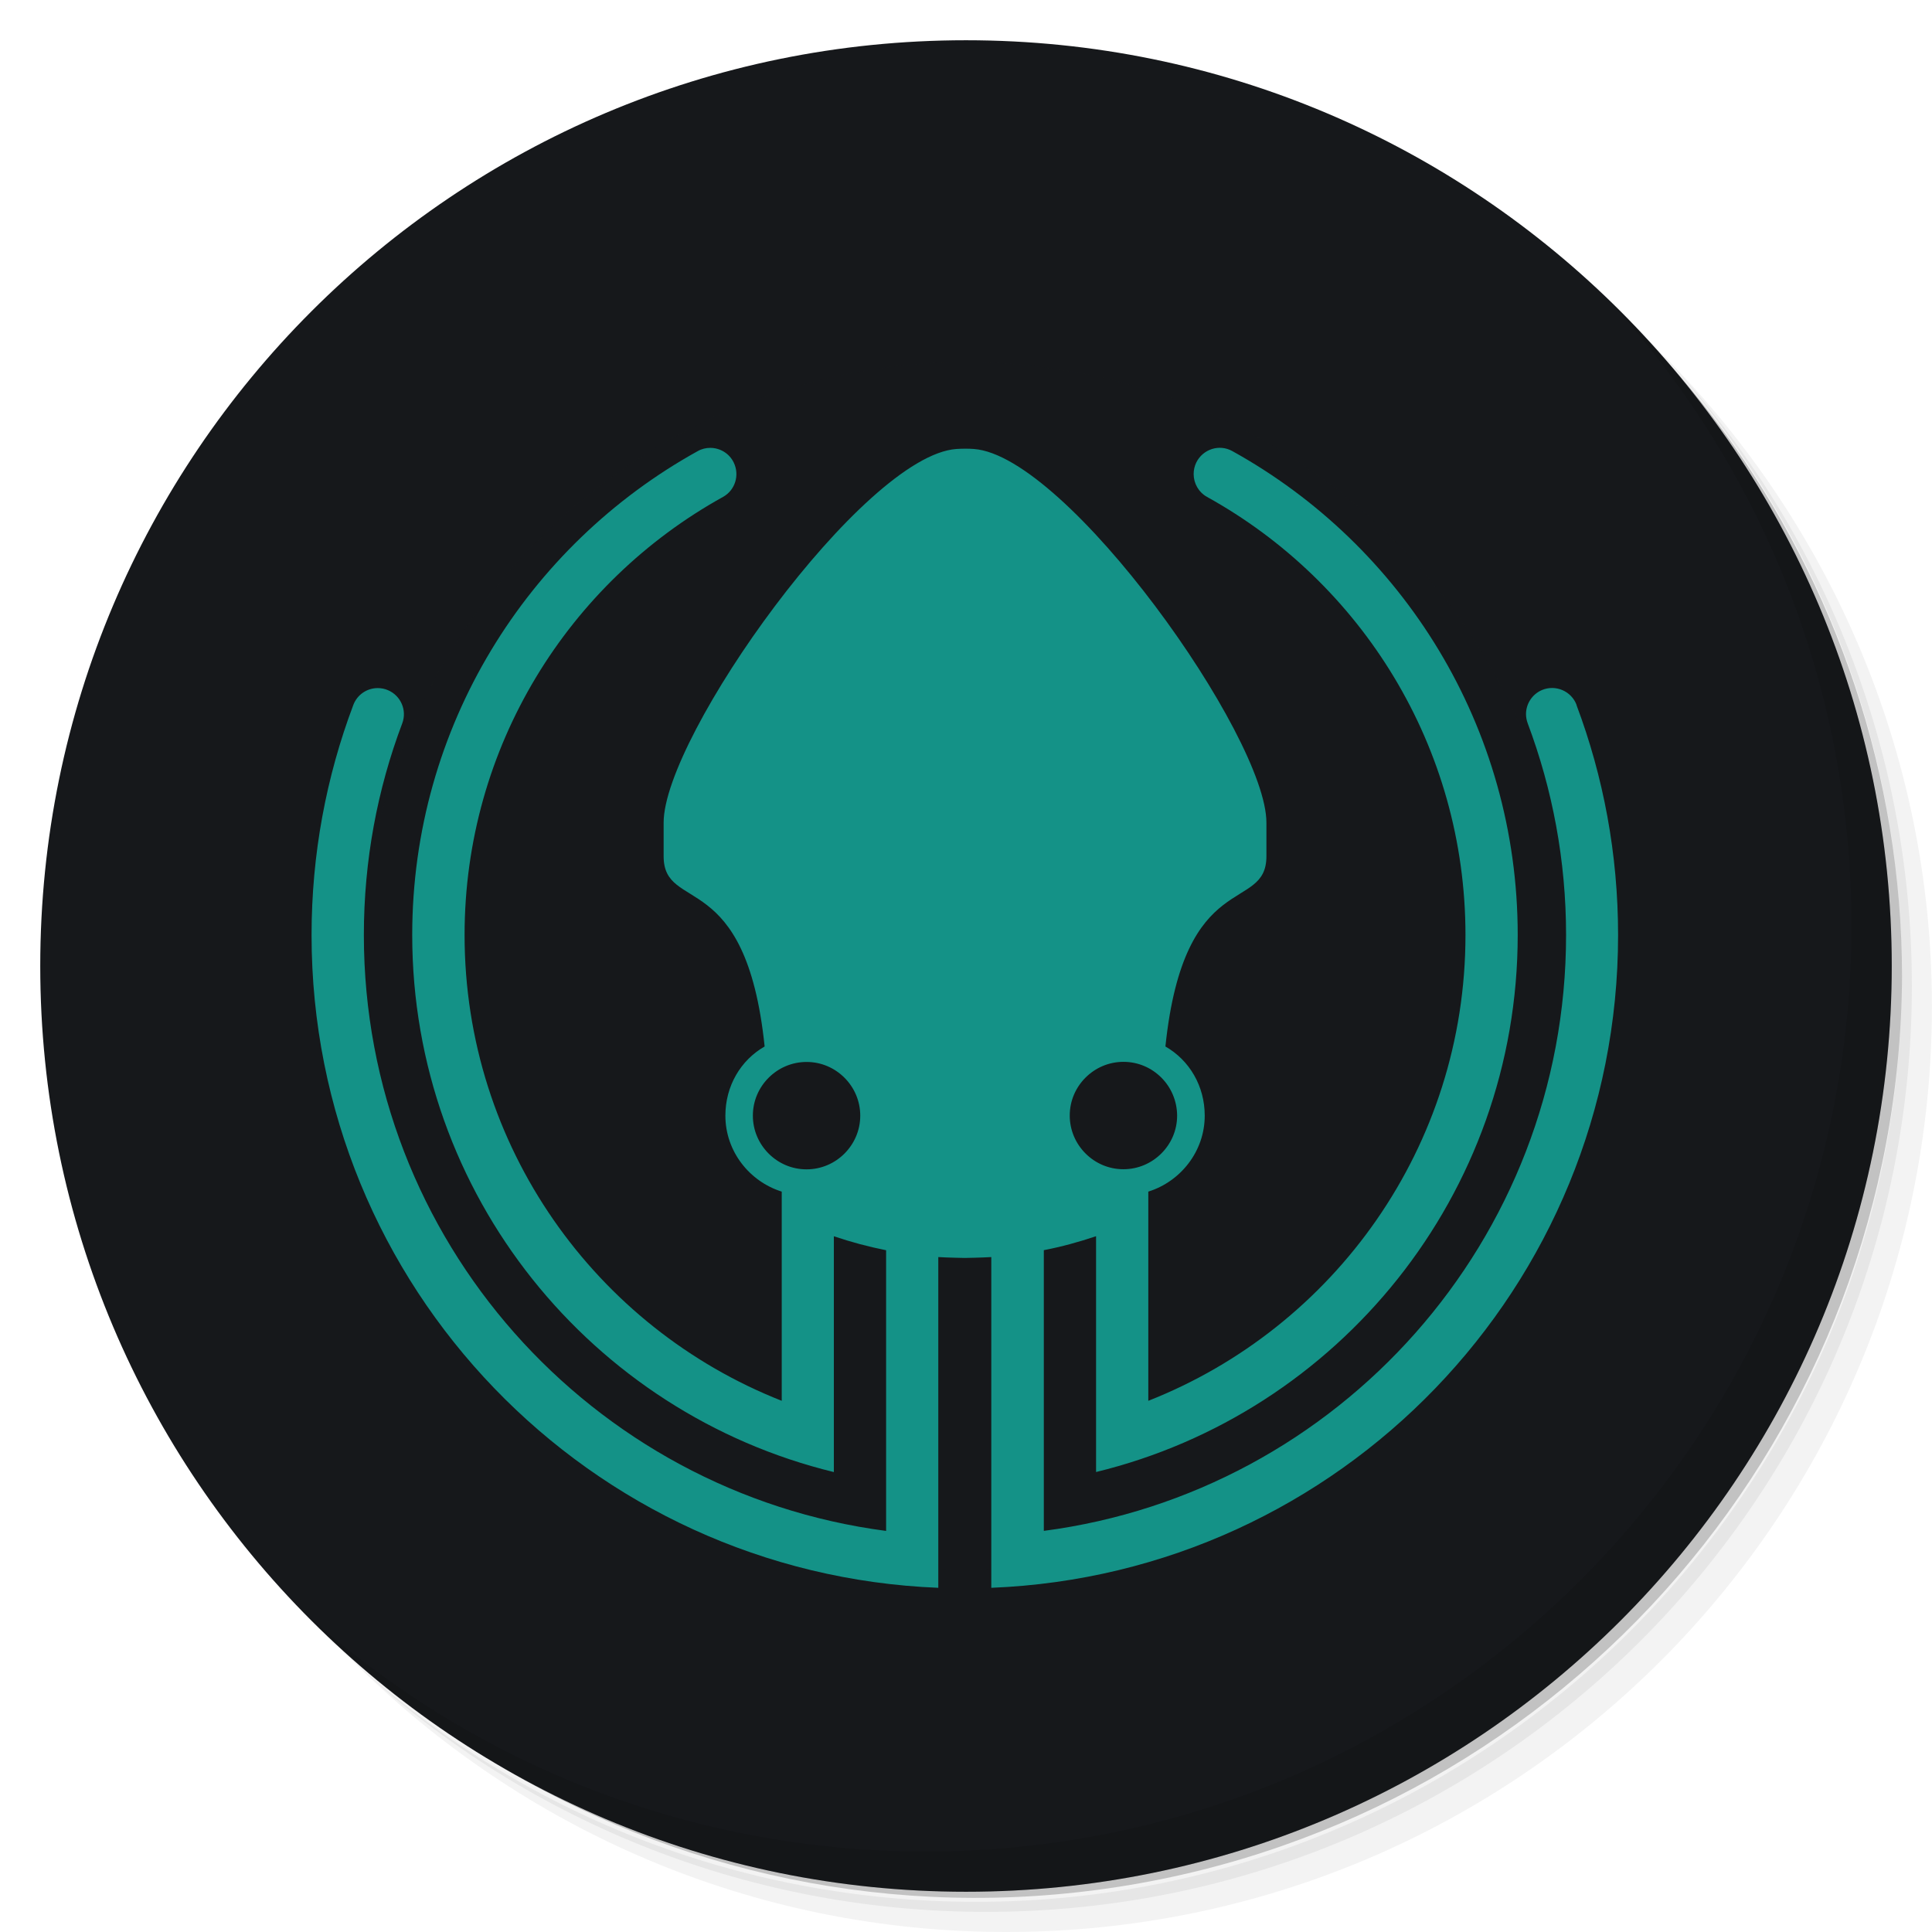
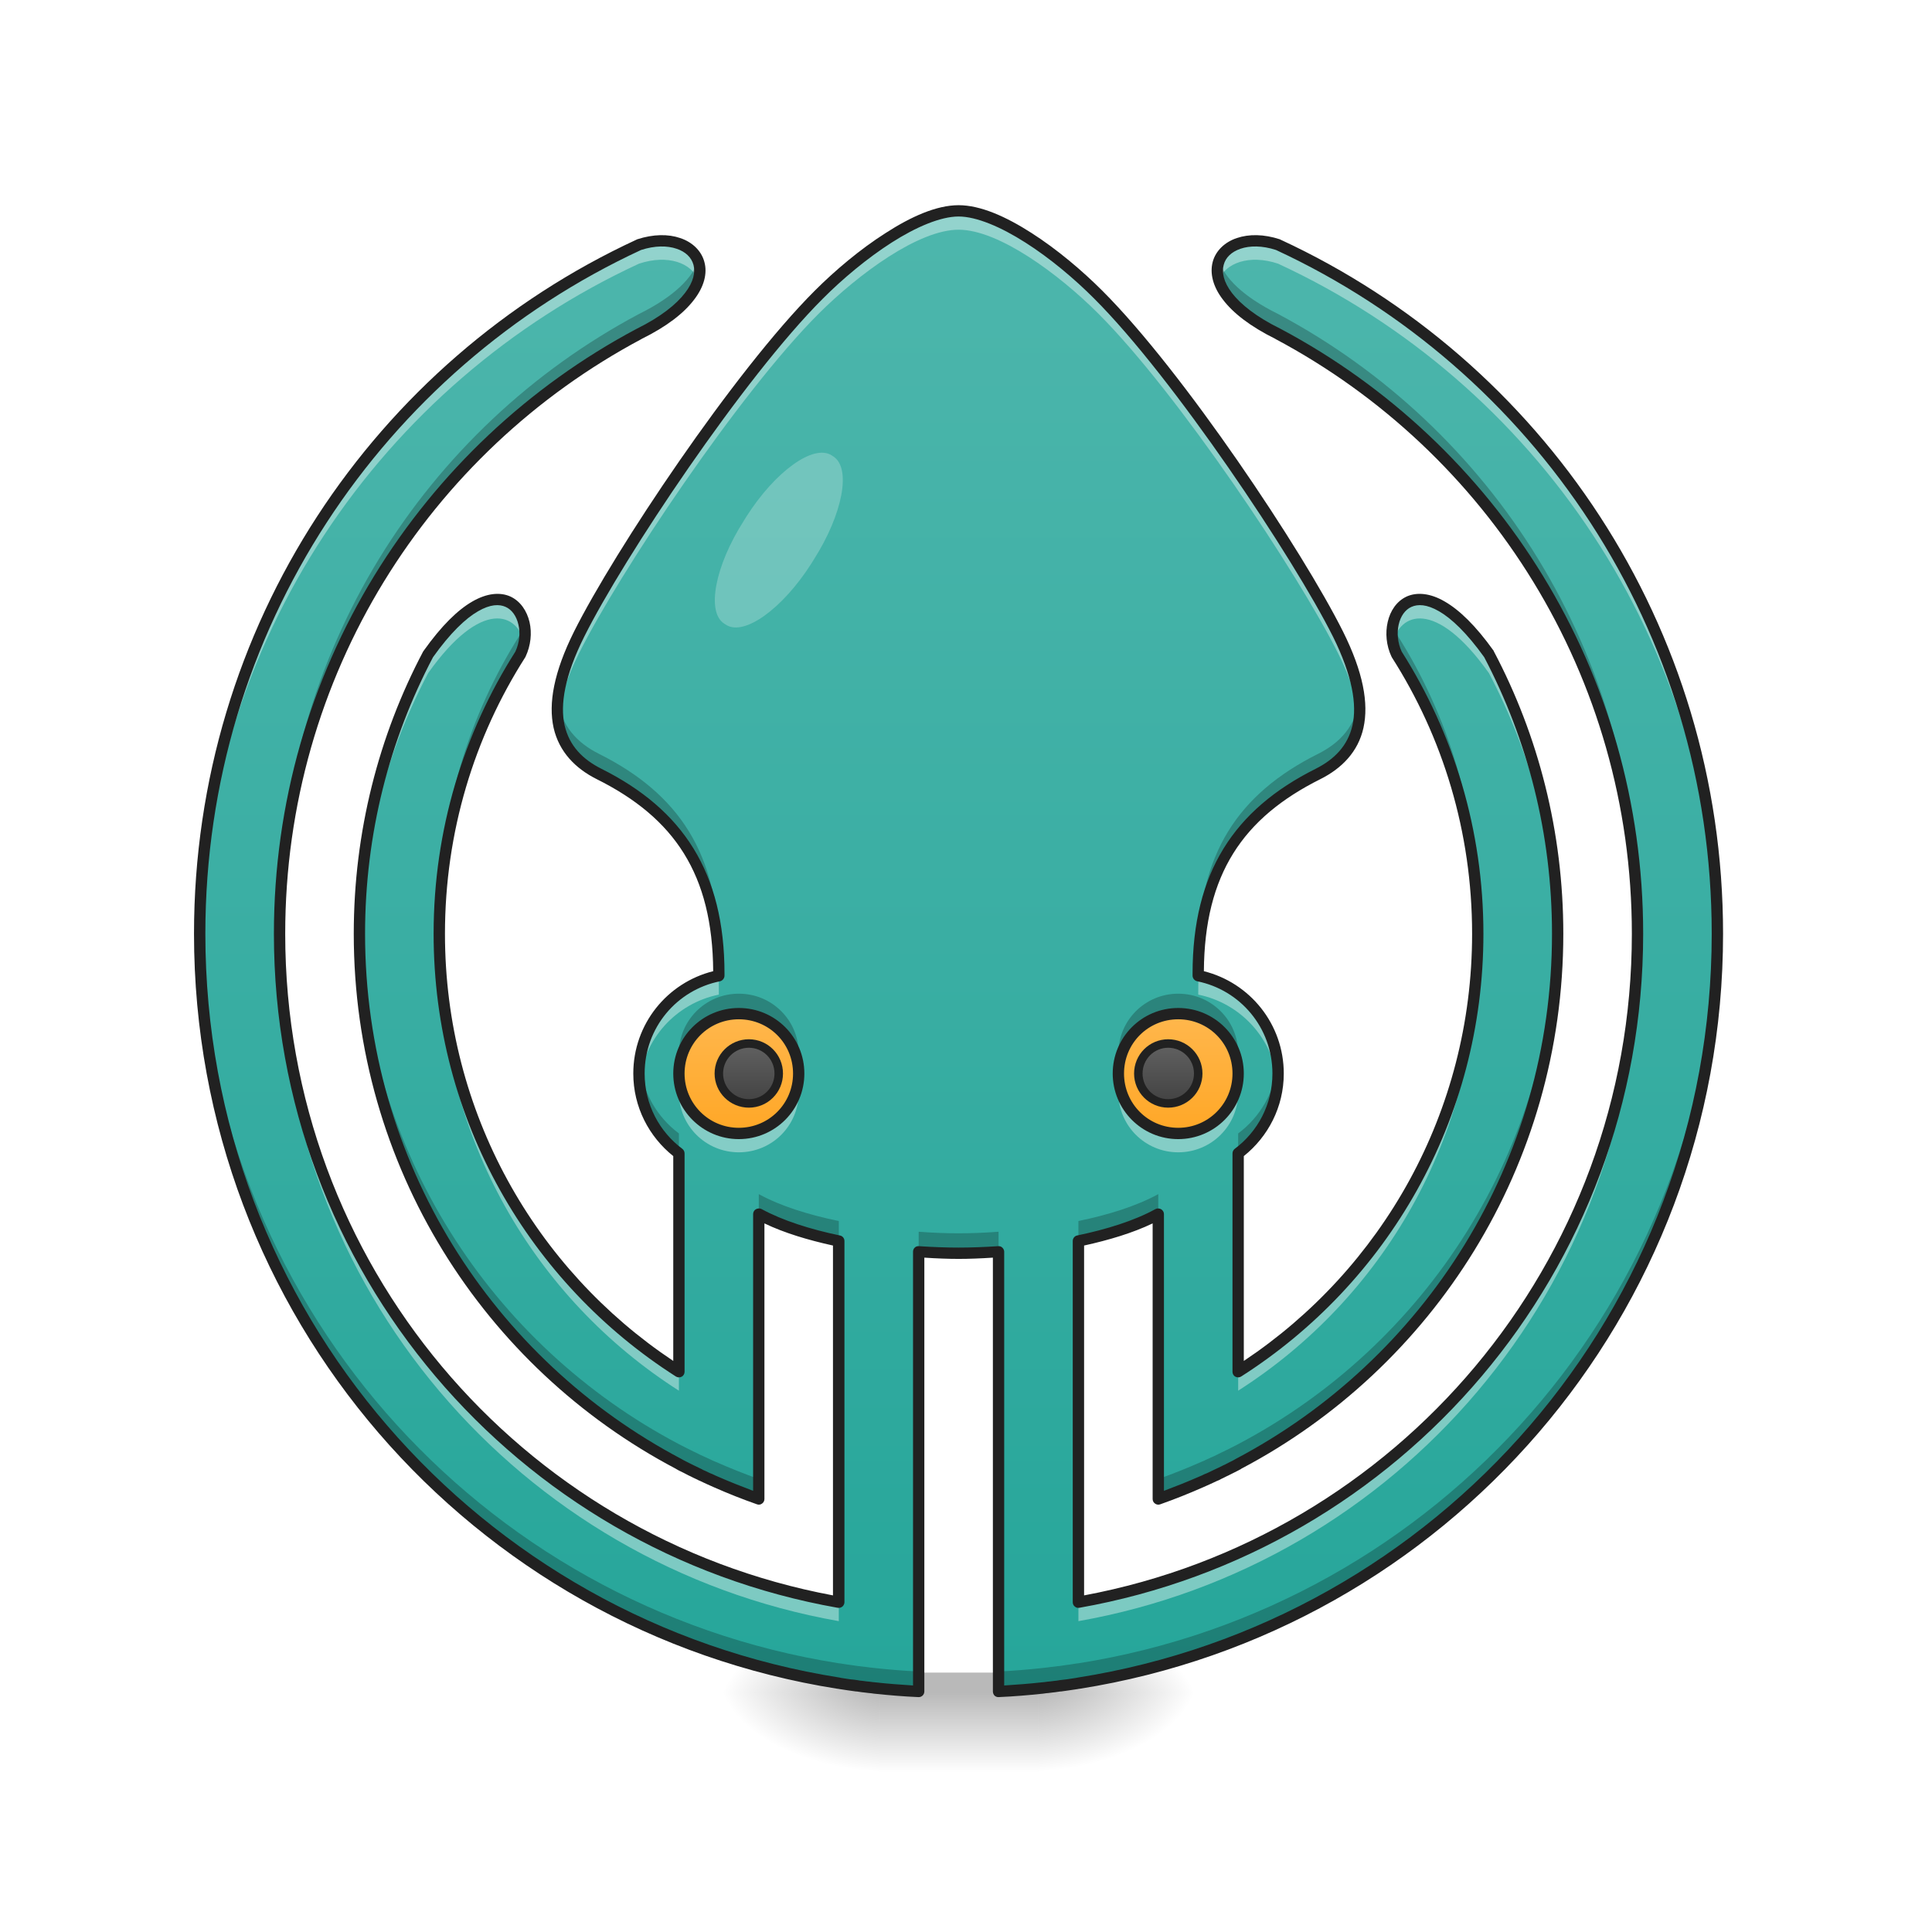
- <svg xmlns="http://www.w3.org/2000/svg" viewBox="0 0 48 48" id="svg2" version="1.1">
-   <defs id="defs4">
-     <linearGradient id="linearGradient3764" x1="1" x2="47" gradientUnits="userSpaceOnUse" gradientTransform="matrix(0,-1,1,0,-1.5e-6,48)">
-       <stop style="stop-color:#344e8e;stop-opacity:1" id="stop7" />
-       <stop offset="1" style="stop-color:#3a569c;stop-opacity:1" id="stop9" />
+ <svg xmlns="http://www.w3.org/2000/svg" width="48pt" height="48pt" viewBox="0 0 48 48" version="1.1">
+   <defs>
+     <radialGradient id="radial0" gradientUnits="userSpaceOnUse" cx="450.909" cy="189.579" fx="450.909" fy="189.579" r="21.167" gradientTransform="matrix(0.000000261256,-0.117199,-0.210958,-0.000000152308,65.2963,95.39299)">
+       <stop offset="0" style="stop-color:rgb(0%,0%,0%);stop-opacity:0.314;" />
+       <stop offset="0.222" style="stop-color:rgb(0%,0%,0%);stop-opacity:0.275;" />
+       <stop offset="1" style="stop-color:rgb(0%,0%,0%);stop-opacity:0;" />
+     </radialGradient>
+     <radialGradient id="radial1" gradientUnits="userSpaceOnUse" cx="450.909" cy="189.579" fx="450.909" fy="189.579" r="21.167" gradientTransform="matrix(-0.000000261256,0.117199,0.210958,0.000000152308,-17.66675,-11.29122)">
+       <stop offset="0" style="stop-color:rgb(0%,0%,0%);stop-opacity:0.314;" />
+       <stop offset="0.222" style="stop-color:rgb(0%,0%,0%);stop-opacity:0.275;" />
+       <stop offset="1" style="stop-color:rgb(0%,0%,0%);stop-opacity:0;" />
+     </radialGradient>
+     <radialGradient id="radial2" gradientUnits="userSpaceOnUse" cx="450.909" cy="189.579" fx="450.909" fy="189.579" r="21.167" gradientTransform="matrix(-0.000000261256,-0.117199,0.210958,-0.000000152308,-17.66675,95.39299)">
+       <stop offset="0" style="stop-color:rgb(0%,0%,0%);stop-opacity:0.314;" />
+       <stop offset="0.222" style="stop-color:rgb(0%,0%,0%);stop-opacity:0.275;" />
+       <stop offset="1" style="stop-color:rgb(0%,0%,0%);stop-opacity:0;" />
+     </radialGradient>
+     <radialGradient id="radial3" gradientUnits="userSpaceOnUse" cx="450.909" cy="189.579" fx="450.909" fy="189.579" r="21.167" gradientTransform="matrix(0.000000261256,0.117199,-0.210958,0.000000152308,65.2963,-11.29122)">
+       <stop offset="0" style="stop-color:rgb(0%,0%,0%);stop-opacity:0.314;" />
+       <stop offset="0.222" style="stop-color:rgb(0%,0%,0%);stop-opacity:0.275;" />
+       <stop offset="1" style="stop-color:rgb(0%,0%,0%);stop-opacity:0;" />
+     </radialGradient>
+     <linearGradient id="linear0" gradientUnits="userSpaceOnUse" x1="255.323" y1="233.5" x2="255.323" y2="254.667" gradientTransform="matrix(0.0200401,0,0,0.093759,18.69808,20.15817)">
+       <stop offset="0" style="stop-color:rgb(0%,0%,0%);stop-opacity:0.275;" />
+       <stop offset="1" style="stop-color:rgb(0%,0%,0%);stop-opacity:0;" />
    </linearGradient>
-     <clipPath id="clipPath-642319694">
-       <g transform="translate(0,-1004.362)" id="g12">
-         <path d="m -24 13 c 0 1.105 -0.672 2 -1.5 2 -0.828 0 -1.5 -0.895 -1.5 -2 0 -1.105 0.672 -2 1.5 -2 0.828 0 1.5 0.895 1.5 2 z" transform="matrix(15.33333,0,0,11.5,415,878.8622)" style="fill:#1890d0" id="path14" />
-       </g>
-     </clipPath>
-     <clipPath id="clipPath-656603142">
-       <g transform="translate(0,-1004.362)" id="g17">
-         <path d="m -24 13 c 0 1.105 -0.672 2 -1.5 2 -0.828 0 -1.5 -0.895 -1.5 -2 0 -1.105 0.672 -2 1.5 -2 0.828 0 1.5 0.895 1.5 2 z" transform="matrix(15.33333,0,0,11.5,415,878.8622)" style="fill:#1890d0" id="path19" />
-       </g>
-     </clipPath>
+     <linearGradient id="linear1" gradientUnits="userSpaceOnUse" x1="195.792" y1="53.583" x2="195.792" y2="85.333" gradientTransform="matrix(0.093759,0,0,0.093759,10.9151,20.15817)">
+       <stop offset="0" style="stop-color:rgb(100%,71.765%,30.196%);stop-opacity:1;" />
+       <stop offset="1" style="stop-color:rgb(100%,65.49%,14.902%);stop-opacity:1;" />
+     </linearGradient>
+     <linearGradient id="linear2" gradientUnits="userSpaceOnUse" x1="195.792" y1="53.583" x2="195.792" y2="85.333" gradientTransform="matrix(0.093759,0,0,0.093759,10.9151,20.15817)">
+       <stop offset="0" style="stop-color:rgb(100%,71.765%,30.196%);stop-opacity:1;" />
+       <stop offset="1" style="stop-color:rgb(100%,65.49%,14.902%);stop-opacity:1;" />
+     </linearGradient>
+     <linearGradient id="linear3" gradientUnits="userSpaceOnUse" x1="960" y1="1695.118" x2="960" y2="215.118" gradientTransform="matrix(0.0248071,0,0,0.0248071,0,0)">
+       <stop offset="0" style="stop-color:rgb(14.902%,65.098%,60.392%);stop-opacity:1;" />
+       <stop offset="1" style="stop-color:rgb(30.196%,71.373%,67.451%);stop-opacity:1;" />
+     </linearGradient>
+     <linearGradient id="linear4" gradientUnits="userSpaceOnUse" x1="195.792" y1="53.583" x2="195.792" y2="85.333" gradientTransform="matrix(0.093759,0,0,0.093759,-0.00000253259,20.15817)">
+       <stop offset="0" style="stop-color:rgb(100%,71.765%,30.196%);stop-opacity:1;" />
+       <stop offset="1" style="stop-color:rgb(100%,65.49%,14.902%);stop-opacity:1;" />
+     </linearGradient>
+     <linearGradient id="linear5" gradientUnits="userSpaceOnUse" x1="195.792" y1="53.583" x2="195.792" y2="85.333" gradientTransform="matrix(0.499998,0,0,0.499998,211.667,34.72926)">
+       <stop offset="0" style="stop-color:rgb(38.039%,38.039%,38.039%);stop-opacity:1;" />
+       <stop offset="1" style="stop-color:rgb(25.882%,25.882%,25.882%);stop-opacity:1;" />
+     </linearGradient>
+     <linearGradient id="linear6" gradientUnits="userSpaceOnUse" x1="195.792" y1="53.583" x2="195.792" y2="85.333" gradientTransform="matrix(0.499998,0,0,0.499998,100.542,34.72926)">
+       <stop offset="0" style="stop-color:rgb(38.039%,38.039%,38.039%);stop-opacity:1;" />
+       <stop offset="1" style="stop-color:rgb(25.882%,25.882%,25.882%);stop-opacity:1;" />
+     </linearGradient>
  </defs>
-   <g id="g21">
-     <path d="m 36.31 5 c 5.859 4.062 9.688 10.831 9.688 18.5 c 0 12.426 -10.07 22.5 -22.5 22.5 c -7.669 0 -14.438 -3.828 -18.5 -9.688 c 1.037 1.822 2.306 3.499 3.781 4.969 c 4.085 3.712 9.514 5.969 15.469 5.969 c 12.703 0 23 -10.298 23 -23 c 0 -5.954 -2.256 -11.384 -5.969 -15.469 c -1.469 -1.475 -3.147 -2.744 -4.969 -3.781 z m 4.969 3.781 c 3.854 4.113 6.219 9.637 6.219 15.719 c 0 12.703 -10.297 23 -23 23 c -6.081 0 -11.606 -2.364 -15.719 -6.219 c 4.16 4.144 9.883 6.719 16.219 6.719 c 12.703 0 23 -10.298 23 -23 c 0 -6.335 -2.575 -12.06 -6.719 -16.219 z" style="opacity:0.05" id="path23" />
-     <path d="m 41.28 8.781 c 3.712 4.085 5.969 9.514 5.969 15.469 c 0 12.703 -10.297 23 -23 23 c -5.954 0 -11.384 -2.256 -15.469 -5.969 c 4.113 3.854 9.637 6.219 15.719 6.219 c 12.703 0 23 -10.298 23 -23 c 0 -6.081 -2.364 -11.606 -6.219 -15.719 z" style="opacity:0.1" id="path25" />
-     <path d="m 31.25 2.375 c 8.615 3.154 14.75 11.417 14.75 21.13 c 0 12.426 -10.07 22.5 -22.5 22.5 c -9.708 0 -17.971 -6.135 -21.12 -14.75 a 23 23 0 0 0 44.875 -7 a 23 23 0 0 0 -16 -21.875 z" style="opacity:0.2" id="path27" />
-   </g>
-   <g id="g29" style="fill:#501616;fill-opacity:1" transform="matrix(0,-1,1,0,0,48)">
-     <path d="M 24,1 C 36.703,1 47,11.297 47,24 47,36.703 36.703,47 24,47 11.297,47 1,36.703 1,24 1,11.297 11.297,1 24,1 Z" style="fill:#16181b;fill-opacity:1" id="path31" />
-   </g>
-   <g id="g53">
-     <path d="m 40.03 7.531 c 3.712 4.084 5.969 9.514 5.969 15.469 0 12.703 -10.297 23 -23 23 c -5.954 0 -11.384 -2.256 -15.469 -5.969 4.178 4.291 10.01 6.969 16.469 6.969 c 12.703 0 23 -10.298 23 -23 0 -6.462 -2.677 -12.291 -6.969 -16.469 z" style="opacity:0.1" id="path55" />
-   </g>
-   <circle style="opacity:0.9;fill:#16181b;fill-opacity:1;fill-rule:nonzero;stroke:none;stroke-width:1;stroke-linejoin:round;stroke-miterlimit:4;stroke-dasharray:none;stroke-opacity:1" id="path3391" cx="24" cy="24" r="15" />
-   <g id="Kraken_Full" transform="matrix(1.440559,0,0,1.440559,-2030.561,-716.0828)">
-     <path style="fill:#149287;stroke-width:0.012;image-rendering:auto" id="path2" d="m 1436.756,509.246 c -0.09,-0.241 -0.363,-0.358 -0.599,-0.258 -0.17,0.073 -0.274,0.24 -0.274,0.415 0,0.052 0.01,0.105 0.029,0.158 0.427,1.136 0.662,2.366 0.662,3.651 0,5.265 -3.924,9.612 -9.007,10.277 v -4.841 c 0.309,-0.06 0.605,-0.141 0.901,-0.241 v 4.067 c 4.173,-1.015 7.272,-4.777 7.272,-9.263 0,-3.593 -1.988,-6.72 -4.923,-8.345 -0.225,-0.125 -0.507,-0.033 -0.621,0.198 -0.031,0.064 -0.045,0.132 -0.045,0.199 0,0.158 0.084,0.312 0.231,0.394 2.657,1.47 4.457,4.303 4.457,7.556 0,3.651 -2.267,6.772 -5.47,8.033 v -3.608 c 0.556,-0.174 0.973,-0.694 0.973,-1.31 0,-0.511 -0.264,-0.956 -0.678,-1.193 0.324,-3.111 1.742,-2.292 1.742,-3.281 v -0.58 c 0,-1.488 -3.437,-6.328 -5.047,-6.444 -0.049,-0.004 -0.099,-0.005 -0.148,-0.005 -0.049,0 -0.101,0.002 -0.151,0.005 -1.61,0.116 -5.05,4.956 -5.05,6.444 v 0.58 c 0,0.989 1.419,0.169 1.742,3.281 -0.414,0.237 -0.677,0.682 -0.677,1.193 0,0.616 0.416,1.136 0.972,1.31 v 3.608 c -3.203,-1.261 -5.47,-4.383 -5.47,-8.033 0,-3.252 1.799,-6.084 4.457,-7.556 0.21,-0.116 0.29,-0.377 0.185,-0.593 -0.078,-0.161 -0.239,-0.253 -0.405,-0.253 -0.073,0 -0.147,0.017 -0.216,0.056 -2.936,1.625 -4.924,4.752 -4.924,8.345 0,4.486 3.099,8.248 7.272,9.263 v -4.067 c 0.296,0.1 0.593,0.18 0.901,0.241 v 4.841 c -5.083,-0.665 -9.007,-5.013 -9.007,-10.277 0,-1.285 0.233,-2.515 0.662,-3.651 0.085,-0.226 -0.025,-0.478 -0.246,-0.572 -0.058,-0.025 -0.117,-0.036 -0.177,-0.036 -0.183,0 -0.354,0.111 -0.422,0.294 -0.464,1.232 -0.719,2.568 -0.719,3.965 0,6.07 4.797,11.018 10.809,11.258 v -5.704 c 0.161,0.01 0.457,0.015 0.457,0.015 0,0 0.296,-0.005 0.457,-0.015 v 5.704 c 6.013,-0.24 10.81,-5.188 10.81,-11.258 0,-1.396 -0.253,-2.732 -0.717,-3.966 z m -8.47,6.426 c 0.168,-0.168 0.399,-0.272 0.654,-0.272 0.257,0 0.486,0.104 0.654,0.272 0.168,0.168 0.27,0.399 0.272,0.654 0,0.257 -0.104,0.486 -0.272,0.654 -0.168,0.168 -0.399,0.272 -0.654,0.272 -0.257,0 -0.486,-0.104 -0.654,-0.272 -0.168,-0.168 -0.272,-0.399 -0.272,-0.654 0,-0.256 0.104,-0.486 0.272,-0.654 z m -4.157,1.31 c -0.168,0.168 -0.399,0.272 -0.654,0.272 -0.257,0 -0.486,-0.104 -0.654,-0.272 -0.168,-0.168 -0.272,-0.399 -0.272,-0.654 0,-0.257 0.104,-0.486 0.272,-0.654 0.168,-0.168 0.399,-0.272 0.654,-0.272 0.257,0 0.486,0.104 0.654,0.272 0.168,0.168 0.272,0.399 0.272,0.654 0,0.256 -0.104,0.485 -0.272,0.654 z" />
+   <g id="surface1">
+     <path style=" stroke:none;fill-rule:nonzero;fill:url(#radial0);" d="M 25.801 42.051 L 29.77 42.051 L 29.77 40.066 L 25.801 40.066 Z M 25.801 42.051 " />
+     <path style=" stroke:none;fill-rule:nonzero;fill:url(#radial1);" d="M 21.832 42.051 L 17.859 42.051 L 17.859 44.035 L 21.832 44.035 Z M 21.832 42.051 " />
+     <path style=" stroke:none;fill-rule:nonzero;fill:url(#radial2);" d="M 21.832 42.051 L 17.859 42.051 L 17.859 40.066 L 21.832 40.066 Z M 21.832 42.051 " />
+     <path style=" stroke:none;fill-rule:nonzero;fill:url(#radial3);" d="M 25.801 42.051 L 29.77 42.051 L 29.77 44.035 L 25.801 44.035 Z M 25.801 42.051 " />
+     <path style=" stroke:none;fill-rule:nonzero;fill:url(#linear0);" d="M 21.832 41.555 L 25.801 41.555 L 25.801 44.035 L 21.832 44.035 Z M 21.832 41.555 " />
+     <path style=" stroke:none;fill-rule:nonzero;fill:url(#linear1);" d="M 29.273 25.184 C 30.094 25.184 30.762 25.848 30.762 26.672 C 30.762 27.492 30.094 28.16 29.273 28.16 C 28.449 28.16 27.785 27.492 27.785 26.672 C 27.785 25.848 28.449 25.184 29.273 25.184 Z M 29.273 25.184 " />
+     <path style=" stroke:none;fill-rule:nonzero;fill:url(#linear2);" d="M 29.273 25.184 C 30.094 25.184 30.762 25.848 30.762 26.672 C 30.762 27.492 30.094 28.16 29.273 28.16 C 28.449 28.16 27.785 27.492 27.785 26.672 C 27.785 25.848 28.449 25.184 29.273 25.184 Z M 29.273 25.184 " />
+     <path style=" stroke:none;fill-rule:nonzero;fill:url(#linear3);" d="M 23.816 5.238 C 22.824 5.238 21.336 6.328 20.34 7.32 C 18.355 9.305 15.379 13.77 14.387 15.754 C 13.395 17.738 13.891 18.73 14.883 19.227 C 16.867 20.219 17.859 21.711 17.859 24.191 L 17.859 24.238 C 16.727 24.469 15.875 25.465 15.875 26.672 C 15.875 27.484 16.266 28.207 16.867 28.656 L 16.867 34.082 C 13.285 31.793 10.914 27.781 10.914 23.199 C 10.914 20.637 11.652 18.254 12.93 16.25 C 13.395 15.258 12.402 13.77 10.637 16.25 C 9.547 18.324 8.93 20.688 8.93 23.199 C 8.93 28.93 12.141 33.887 16.867 36.375 C 16.891 36.387 16.91 36.398 16.934 36.41 C 16.973 36.43 17.012 36.449 17.051 36.469 C 17.082 36.484 17.113 36.5 17.145 36.516 C 17.145 36.52 17.148 36.52 17.152 36.52 C 17.199 36.543 17.242 36.566 17.289 36.586 C 17.324 36.605 17.363 36.625 17.398 36.641 C 17.445 36.664 17.496 36.688 17.543 36.707 C 17.578 36.723 17.609 36.738 17.645 36.754 C 17.691 36.777 17.742 36.801 17.793 36.82 C 18.141 36.973 18.492 37.113 18.852 37.242 L 18.852 30.164 C 19.395 30.461 20.098 30.68 20.84 30.832 L 20.84 39.805 C 12.922 38.406 6.945 31.527 6.945 23.199 C 6.945 16.727 10.555 11.129 15.875 8.297 C 18.355 7.074 17.363 5.586 15.875 6.082 C 9.422 9.066 4.961 15.594 4.961 23.199 C 4.961 32.629 11.816 40.398 20.84 41.82 C 20.852 41.82 20.867 41.824 20.879 41.824 C 20.93 41.832 20.98 41.84 21.031 41.848 C 21.059 41.852 21.086 41.855 21.113 41.859 C 21.168 41.867 21.223 41.875 21.277 41.883 C 21.301 41.887 21.324 41.891 21.348 41.891 C 21.402 41.898 21.453 41.906 21.508 41.91 C 21.535 41.914 21.562 41.918 21.594 41.922 C 21.637 41.926 21.684 41.934 21.727 41.938 C 22.09 41.977 22.453 42.008 22.824 42.023 L 22.824 31.098 C 23.176 31.125 23.512 31.137 23.816 31.137 C 24.117 31.137 24.453 31.125 24.809 31.098 L 24.809 42.023 C 25.176 42.008 25.539 41.977 25.902 41.938 C 25.945 41.934 25.992 41.926 26.035 41.922 C 26.066 41.918 26.094 41.914 26.125 41.91 C 26.176 41.906 26.227 41.898 26.281 41.891 C 26.305 41.891 26.328 41.887 26.352 41.883 C 26.406 41.875 26.461 41.867 26.516 41.859 C 26.543 41.855 26.57 41.852 26.598 41.848 C 26.648 41.84 26.699 41.832 26.75 41.824 C 26.766 41.824 26.777 41.82 26.793 41.82 C 35.812 40.398 42.668 32.629 42.668 23.199 C 42.668 15.594 38.211 9.066 31.754 6.082 C 30.266 5.586 29.273 7.074 31.754 8.297 C 37.074 11.129 40.684 16.727 40.684 23.199 C 40.684 31.527 34.707 38.406 26.793 39.805 L 26.793 30.832 C 27.531 30.68 28.234 30.461 28.777 30.164 L 28.777 37.242 C 29.137 37.113 29.492 36.973 29.836 36.82 C 29.887 36.801 29.938 36.777 29.984 36.754 C 30.02 36.738 30.055 36.723 30.086 36.707 C 30.137 36.688 30.184 36.664 30.23 36.641 C 30.27 36.625 30.305 36.605 30.34 36.586 C 30.387 36.566 30.43 36.543 30.477 36.52 C 30.48 36.52 30.484 36.52 30.488 36.516 C 30.52 36.5 30.547 36.484 30.578 36.469 C 30.617 36.449 30.656 36.43 30.695 36.41 C 30.719 36.398 30.738 36.387 30.762 36.375 C 35.488 33.887 38.699 28.93 38.699 23.199 C 38.699 20.688 38.082 18.324 36.992 16.25 C 35.227 13.77 34.234 15.258 34.699 16.25 C 35.977 18.254 36.715 20.637 36.715 23.199 C 36.715 27.781 34.348 31.793 30.762 34.082 L 30.762 28.656 C 31.363 28.207 31.754 27.484 31.754 26.672 C 31.754 25.465 30.902 24.469 29.77 24.238 L 29.77 24.191 C 29.77 21.711 30.762 20.219 32.746 19.227 C 33.738 18.73 34.234 17.738 33.242 15.754 C 32.25 13.77 29.273 9.305 27.289 7.32 C 26.297 6.328 24.809 5.238 23.816 5.238 Z M 18.355 25.184 C 19.184 25.184 19.844 25.848 19.844 26.672 C 19.844 27.496 19.184 28.16 18.355 28.16 C 17.531 28.16 16.867 27.496 16.867 26.672 C 16.867 25.848 17.531 25.184 18.355 25.184 Z M 29.273 25.184 C 30.098 25.184 30.762 25.848 30.762 26.672 C 30.762 27.496 30.098 28.16 29.273 28.16 C 28.449 28.16 27.785 27.496 27.785 26.672 C 27.785 25.848 28.449 25.184 29.273 25.184 Z M 29.273 25.184 " />
+     <path style=" stroke:none;fill-rule:nonzero;fill:url(#linear4);" d="M 18.355 25.184 C 19.18 25.184 19.844 25.848 19.844 26.672 C 19.844 27.492 19.18 28.16 18.355 28.16 C 17.535 28.16 16.867 27.492 16.867 26.672 C 16.867 25.848 17.535 25.184 18.355 25.184 Z M 18.355 25.184 " />
+     <path style=" stroke:none;fill-rule:nonzero;fill:rgb(100%,100%,100%);fill-opacity:0.392;" d="M 23.816 5.238 C 22.824 5.238 21.336 6.328 20.34 7.32 C 18.355 9.305 15.379 13.77 14.387 15.754 C 13.949 16.633 13.801 17.32 13.859 17.852 C 13.902 17.402 14.07 16.867 14.387 16.227 C 15.379 14.242 18.355 9.777 20.34 7.793 C 21.336 6.801 22.824 5.707 23.816 5.707 C 24.809 5.707 26.297 6.801 27.289 7.793 C 29.273 9.777 32.25 14.242 33.242 16.227 C 33.562 16.867 33.727 17.402 33.77 17.852 C 33.828 17.32 33.68 16.633 33.242 15.754 C 32.25 13.77 29.273 9.305 27.289 7.32 C 26.297 6.328 24.809 5.238 23.816 5.238 Z M 16.465 5.984 C 16.285 5.98 16.086 6.012 15.875 6.082 C 9.422 9.066 4.961 15.594 4.961 23.199 C 4.961 23.277 4.961 23.355 4.965 23.438 C 5.055 15.93 9.484 9.508 15.875 6.551 C 16.594 6.312 17.191 6.535 17.348 6.965 C 17.52 6.41 17.105 5.992 16.465 5.984 Z M 31.164 5.984 C 30.523 5.992 30.109 6.41 30.281 6.965 C 30.438 6.535 31.039 6.312 31.754 6.551 C 38.145 9.508 42.578 15.93 42.668 23.438 C 42.668 23.355 42.668 23.277 42.668 23.199 C 42.668 15.594 38.211 9.066 31.754 6.082 C 31.543 6.012 31.344 5.98 31.164 5.984 Z M 12.359 14.895 C 11.945 14.891 11.355 15.242 10.637 16.25 C 9.547 18.324 8.93 20.688 8.93 23.199 C 8.93 23.273 8.93 23.352 8.934 23.426 C 8.973 21.004 9.582 18.727 10.637 16.723 C 11.973 14.844 12.867 15.242 13.023 15.977 C 13.125 15.449 12.879 14.898 12.359 14.895 Z M 35.27 14.895 C 34.754 14.898 34.504 15.449 34.609 15.977 C 34.762 15.242 35.656 14.844 36.992 16.723 C 38.047 18.727 38.66 21.004 38.695 23.426 C 38.699 23.352 38.699 23.273 38.699 23.199 C 38.699 20.688 38.082 18.324 36.992 16.25 C 36.273 15.242 35.684 14.891 35.27 14.895 Z M 36.711 23.43 C 36.633 27.918 34.285 31.832 30.762 34.082 L 30.762 34.551 C 34.348 32.266 36.715 28.254 36.715 23.668 C 36.715 23.59 36.715 23.508 36.711 23.43 Z M 10.918 23.43 C 10.914 23.508 10.914 23.59 10.914 23.668 C 10.914 28.254 13.285 32.266 16.867 34.551 L 16.867 34.082 C 13.344 31.832 10.996 27.918 10.918 23.43 Z M 6.949 23.434 C 6.945 23.512 6.945 23.59 6.945 23.668 C 6.945 31.996 12.922 38.879 20.84 40.277 L 20.84 39.805 C 12.996 38.422 7.059 31.656 6.949 23.434 Z M 40.684 23.434 C 40.57 31.656 34.633 38.422 26.793 39.805 L 26.793 40.277 C 34.707 38.879 40.684 31.996 40.684 23.668 C 40.684 23.59 40.684 23.512 40.684 23.434 Z M 17.852 24.242 C 16.723 24.473 15.875 25.469 15.875 26.672 C 15.875 26.75 15.879 26.828 15.887 26.906 C 15.988 25.809 16.801 24.926 17.859 24.711 L 17.859 24.66 C 17.859 24.52 17.859 24.379 17.852 24.242 Z M 29.777 24.242 C 29.773 24.379 29.77 24.52 29.77 24.66 L 29.77 24.711 C 30.828 24.926 31.641 25.809 31.742 26.906 C 31.75 26.828 31.754 26.75 31.754 26.672 C 31.754 25.469 30.91 24.473 29.777 24.242 Z M 16.887 26.906 C 16.875 26.984 16.867 27.062 16.867 27.141 C 16.867 27.965 17.531 28.629 18.355 28.629 C 19.184 28.629 19.844 27.965 19.844 27.141 C 19.844 27.062 19.84 26.984 19.828 26.906 C 19.715 27.617 19.102 28.16 18.355 28.16 C 17.613 28.16 17 27.617 16.887 26.906 Z M 27.801 26.906 C 27.789 26.984 27.785 27.062 27.785 27.141 C 27.785 27.965 28.449 28.629 29.273 28.629 C 30.098 28.629 30.762 27.965 30.762 27.141 C 30.762 27.062 30.754 26.984 30.742 26.906 C 30.629 27.617 30.016 28.16 29.273 28.16 C 28.527 28.16 27.914 27.617 27.801 26.906 Z M 27.801 26.906 " />
+     <path style=" stroke:none;fill-rule:nonzero;fill:rgb(0%,0%,0%);fill-opacity:0.235;" d="M 17.344 6.48 C 17.211 6.887 16.77 7.359 15.875 7.801 C 10.555 10.633 6.945 16.23 6.945 22.703 C 6.945 22.785 6.945 22.863 6.949 22.945 C 7.039 16.582 10.621 11.09 15.875 8.297 C 17.176 7.656 17.52 6.945 17.344 6.48 Z M 30.285 6.48 C 30.109 6.945 30.457 7.656 31.754 8.297 C 37.008 11.09 40.59 16.582 40.68 22.945 C 40.684 22.863 40.684 22.785 40.684 22.703 C 40.684 16.23 37.074 10.633 31.754 7.801 C 30.859 7.359 30.418 6.887 30.285 6.48 Z M 13.02 15.492 C 13 15.582 12.973 15.672 12.93 15.754 C 11.652 17.758 10.914 20.141 10.914 22.703 C 10.914 22.785 10.918 22.863 10.918 22.945 C 10.965 20.48 11.695 18.188 12.93 16.25 C 13.047 16.008 13.07 15.73 13.02 15.492 Z M 34.609 15.492 C 34.559 15.73 34.582 16.008 34.699 16.25 C 35.934 18.188 36.664 20.48 36.711 22.945 C 36.715 22.863 36.715 22.785 36.715 22.703 C 36.715 20.141 35.977 17.758 34.699 15.754 C 34.66 15.672 34.629 15.582 34.609 15.492 Z M 13.859 17.367 C 13.762 18.32 14.207 18.891 14.883 19.227 C 16.746 20.16 17.734 21.527 17.852 23.746 C 17.855 23.746 17.855 23.742 17.859 23.742 L 17.859 23.695 C 17.859 21.215 16.867 19.723 14.883 18.73 C 14.336 18.457 13.938 18.031 13.859 17.367 Z M 33.77 17.367 C 33.691 18.031 33.293 18.457 32.746 18.73 C 30.762 19.723 29.77 21.215 29.77 23.695 L 29.77 23.742 C 29.773 23.742 29.777 23.746 29.781 23.746 C 29.895 21.527 30.883 20.16 32.746 19.227 C 33.422 18.891 33.867 18.32 33.77 17.367 Z M 38.695 22.945 C 38.605 28.574 35.422 33.426 30.762 35.879 C 30.738 35.891 30.719 35.902 30.695 35.914 C 30.656 35.934 30.617 35.953 30.578 35.973 C 30.547 35.988 30.52 36.004 30.488 36.02 C 30.484 36.023 30.48 36.023 30.477 36.023 C 30.43 36.047 30.387 36.07 30.34 36.09 C 30.305 36.109 30.27 36.125 30.23 36.145 C 30.184 36.168 30.137 36.191 30.086 36.211 C 30.055 36.227 30.02 36.242 29.984 36.258 C 29.938 36.281 29.887 36.305 29.836 36.324 C 29.492 36.477 29.137 36.617 28.777 36.746 L 28.777 37.242 C 29.137 37.113 29.492 36.973 29.836 36.82 C 29.887 36.801 29.938 36.777 29.984 36.754 C 30.02 36.738 30.055 36.723 30.086 36.707 C 30.137 36.688 30.184 36.664 30.23 36.641 C 30.27 36.625 30.305 36.605 30.34 36.586 C 30.387 36.566 30.43 36.543 30.477 36.52 C 30.48 36.52 30.484 36.52 30.488 36.516 C 30.52 36.5 30.547 36.484 30.578 36.469 C 30.617 36.449 30.656 36.43 30.695 36.41 C 30.719 36.398 30.738 36.387 30.762 36.375 C 35.488 33.887 38.699 28.93 38.699 23.199 C 38.699 23.113 38.699 23.031 38.695 22.945 Z M 8.934 22.949 C 8.93 23.031 8.93 23.113 8.93 23.199 C 8.93 28.93 12.141 33.887 16.867 36.375 C 16.891 36.387 16.91 36.398 16.934 36.41 C 16.973 36.43 17.012 36.449 17.051 36.469 C 17.082 36.484 17.113 36.5 17.145 36.516 C 17.145 36.52 17.148 36.52 17.152 36.52 C 17.199 36.543 17.242 36.566 17.289 36.586 C 17.324 36.605 17.363 36.625 17.398 36.641 C 17.445 36.664 17.496 36.688 17.543 36.707 C 17.578 36.723 17.609 36.738 17.645 36.754 C 17.691 36.777 17.742 36.801 17.793 36.82 C 18.141 36.973 18.492 37.113 18.852 37.242 L 18.852 36.746 C 18.492 36.617 18.141 36.477 17.793 36.324 C 17.742 36.305 17.691 36.281 17.645 36.258 C 17.609 36.242 17.578 36.227 17.543 36.211 C 17.496 36.191 17.445 36.168 17.398 36.145 C 17.363 36.125 17.324 36.109 17.289 36.09 C 17.242 36.07 17.199 36.047 17.152 36.023 C 17.148 36.023 17.145 36.023 17.145 36.02 C 17.113 36.004 17.082 35.988 17.051 35.973 C 17.012 35.953 16.973 35.934 16.934 35.914 C 16.91 35.902 16.891 35.891 16.867 35.879 C 12.207 33.426 9.023 28.578 8.934 22.949 Z M 4.965 22.953 C 4.961 23.031 4.961 23.117 4.961 23.199 C 4.961 32.629 11.816 40.398 20.84 41.82 C 20.852 41.82 20.867 41.824 20.879 41.824 C 20.93 41.832 20.98 41.84 21.031 41.848 C 21.059 41.852 21.086 41.855 21.113 41.859 C 21.168 41.867 21.223 41.875 21.277 41.883 C 21.301 41.887 21.324 41.891 21.348 41.891 C 21.402 41.898 21.453 41.906 21.508 41.91 C 21.535 41.914 21.562 41.918 21.594 41.922 C 21.637 41.926 21.684 41.934 21.727 41.938 C 22.09 41.977 22.453 42.008 22.824 42.023 L 22.824 41.527 C 22.453 41.512 22.09 41.48 21.727 41.441 C 21.684 41.438 21.637 41.43 21.594 41.426 C 21.562 41.422 21.535 41.418 21.508 41.414 C 21.453 41.41 21.402 41.402 21.348 41.395 C 21.324 41.395 21.301 41.391 21.277 41.387 C 21.223 41.379 21.168 41.371 21.113 41.363 C 21.086 41.359 21.059 41.355 21.031 41.352 C 20.98 41.344 20.93 41.336 20.879 41.328 C 20.867 41.328 20.852 41.324 20.84 41.324 C 11.898 39.914 5.082 32.27 4.965 22.953 Z M 42.668 22.953 C 42.547 32.27 35.73 39.914 26.793 41.324 C 26.777 41.324 26.766 41.328 26.75 41.328 C 26.699 41.336 26.648 41.344 26.598 41.352 C 26.57 41.355 26.543 41.359 26.516 41.363 C 26.461 41.371 26.406 41.379 26.352 41.387 C 26.328 41.391 26.305 41.395 26.281 41.395 C 26.227 41.402 26.176 41.41 26.125 41.414 C 26.094 41.418 26.066 41.422 26.035 41.426 C 25.992 41.43 25.945 41.438 25.902 41.441 C 25.539 41.48 25.176 41.512 24.809 41.527 L 24.809 42.023 C 25.176 42.008 25.539 41.977 25.902 41.938 C 25.945 41.934 25.992 41.926 26.035 41.922 C 26.066 41.918 26.094 41.914 26.125 41.91 C 26.176 41.906 26.227 41.898 26.281 41.891 C 26.305 41.891 26.328 41.887 26.352 41.883 C 26.406 41.875 26.461 41.867 26.516 41.859 C 26.543 41.855 26.57 41.852 26.598 41.848 C 26.648 41.84 26.699 41.832 26.75 41.824 C 26.766 41.824 26.777 41.82 26.793 41.82 C 35.812 40.398 42.668 32.629 42.668 23.199 C 42.668 23.117 42.668 23.035 42.668 22.953 Z M 18.355 24.688 C 17.531 24.688 16.867 25.352 16.867 26.176 C 16.867 26.258 16.875 26.34 16.891 26.422 C 17.008 25.715 17.617 25.184 18.355 25.184 C 19.098 25.184 19.707 25.715 19.824 26.422 C 19.84 26.34 19.844 26.258 19.844 26.176 C 19.844 25.352 19.184 24.688 18.355 24.688 Z M 29.273 24.688 C 28.449 24.688 27.785 25.352 27.785 26.176 C 27.785 26.258 27.793 26.34 27.805 26.422 C 27.922 25.715 28.531 25.184 29.273 25.184 C 30.012 25.184 30.621 25.715 30.738 26.422 C 30.754 26.34 30.762 26.258 30.762 26.176 C 30.762 25.352 30.098 24.688 29.273 24.688 Z M 31.742 26.422 C 31.672 27.137 31.301 27.758 30.762 28.16 L 30.762 28.656 C 31.363 28.207 31.754 27.484 31.754 26.672 C 31.754 26.586 31.75 26.504 31.742 26.422 Z M 15.891 26.422 C 15.883 26.504 15.875 26.586 15.875 26.672 C 15.875 27.484 16.266 28.207 16.867 28.656 L 16.867 28.16 C 16.328 27.758 15.961 27.137 15.891 26.422 Z M 18.852 29.668 L 18.852 30.164 C 19.395 30.461 20.098 30.68 20.84 30.832 L 20.84 30.336 C 20.098 30.184 19.395 29.965 18.852 29.668 Z M 28.777 29.668 C 28.234 29.965 27.531 30.184 26.793 30.336 L 26.793 30.832 C 27.531 30.68 28.234 30.461 28.777 30.164 Z M 22.824 30.602 L 22.824 31.098 C 23.176 31.125 23.512 31.137 23.816 31.137 C 24.117 31.137 24.453 31.125 24.809 31.098 L 24.809 30.602 C 24.453 30.629 24.117 30.641 23.816 30.641 C 23.512 30.641 23.176 30.629 22.824 30.602 Z M 22.824 30.602 " />
+     <path style="fill-rule:nonzero;fill:url(#linear5);stroke-width:2.25;stroke-linecap:round;stroke-linejoin:round;stroke:rgb(12.941%,12.941%,12.941%);stroke-opacity:1;stroke-miterlimit:4;" d="M 309.554 61.515 C 313.928 61.515 317.511 65.057 317.511 69.473 C 317.511 73.847 313.928 77.389 309.554 77.389 C 305.179 77.389 301.638 73.847 301.638 69.473 C 301.638 65.057 305.179 61.515 309.554 61.515 Z M 309.554 61.515 " transform="matrix(0.093759,0,0,0.093759,0,20.15817)" />
+     <path style=" stroke:none;fill-rule:nonzero;fill:rgb(12.941%,12.941%,12.941%);fill-opacity:1;" d="M 23.816 5.098 C 23.266 5.098 22.633 5.383 22.004 5.789 C 21.371 6.191 20.746 6.719 20.242 7.223 C 18.234 9.23 15.266 13.684 14.262 15.691 C 13.758 16.703 13.621 17.477 13.754 18.082 C 13.891 18.684 14.301 19.094 14.82 19.355 C 16.758 20.32 17.703 21.723 17.719 24.129 C 16.578 24.414 15.734 25.441 15.734 26.672 C 15.734 27.504 16.125 28.242 16.727 28.723 L 16.727 33.812 C 13.305 31.531 11.055 27.641 11.055 23.199 C 11.055 20.664 11.785 18.309 13.051 16.328 C 13.055 16.32 13.055 16.316 13.059 16.312 C 13.188 16.035 13.219 15.727 13.156 15.453 C 13.09 15.18 12.934 14.938 12.68 14.82 C 12.426 14.707 12.098 14.734 11.734 14.945 C 11.375 15.152 10.973 15.539 10.523 16.172 C 10.52 16.176 10.516 16.18 10.512 16.188 C 9.41 18.277 8.789 20.664 8.789 23.199 C 8.789 28.98 12.023 33.98 16.793 36.492 C 16.797 36.496 16.801 36.5 16.805 36.5 C 16.828 36.512 16.848 36.523 16.867 36.535 C 16.906 36.555 16.945 36.574 16.988 36.594 C 17.016 36.609 17.047 36.625 17.078 36.641 C 17.086 36.645 17.09 36.645 17.09 36.648 C 17.137 36.668 17.18 36.691 17.227 36.715 C 17.262 36.73 17.301 36.75 17.336 36.766 L 17.34 36.77 C 17.387 36.789 17.434 36.812 17.484 36.836 C 17.52 36.852 17.551 36.867 17.586 36.883 C 17.637 36.906 17.684 36.926 17.734 36.949 C 18.086 37.105 18.441 37.246 18.809 37.375 C 18.852 37.391 18.898 37.383 18.934 37.355 C 18.973 37.328 18.992 37.285 18.992 37.242 L 18.992 30.395 C 19.488 30.633 20.078 30.809 20.695 30.945 L 20.695 39.637 C 12.93 38.184 7.086 31.402 7.086 23.199 C 7.086 16.777 10.664 11.23 15.941 8.422 L 15.938 8.422 C 16.574 8.109 16.992 7.777 17.242 7.449 C 17.496 7.121 17.578 6.789 17.5 6.508 C 17.426 6.227 17.195 6.012 16.898 5.914 C 16.602 5.812 16.23 5.816 15.832 5.945 C 15.828 5.949 15.82 5.949 15.816 5.953 C 9.312 8.961 4.82 15.535 4.82 23.199 C 4.82 32.695 11.723 40.523 20.805 41.957 C 20.809 41.957 20.812 41.957 20.816 41.957 C 20.832 41.961 20.844 41.961 20.859 41.965 C 20.91 41.973 20.961 41.98 21.012 41.988 C 21.039 41.992 21.066 41.996 21.094 42 C 21.148 42.008 21.203 42.016 21.258 42.023 C 21.281 42.023 21.309 42.027 21.332 42.031 C 21.383 42.039 21.438 42.047 21.488 42.051 C 21.52 42.055 21.547 42.059 21.578 42.062 C 21.621 42.066 21.668 42.07 21.711 42.078 C 22.078 42.117 22.445 42.148 22.816 42.164 C 22.855 42.168 22.891 42.152 22.918 42.129 C 22.949 42.102 22.965 42.062 22.965 42.023 L 22.965 31.246 C 23.266 31.266 23.555 31.277 23.816 31.277 C 24.074 31.277 24.363 31.266 24.668 31.246 L 24.668 42.023 C 24.668 42.062 24.684 42.102 24.711 42.129 C 24.738 42.152 24.777 42.168 24.812 42.164 C 25.184 42.148 25.551 42.117 25.918 42.078 C 25.961 42.07 26.008 42.066 26.055 42.062 C 26.082 42.059 26.113 42.055 26.141 42.051 C 26.191 42.047 26.246 42.039 26.297 42.031 C 26.324 42.027 26.348 42.023 26.371 42.023 C 26.426 42.016 26.48 42.008 26.535 42 C 26.562 41.996 26.59 41.992 26.617 41.988 C 26.668 41.98 26.719 41.973 26.773 41.965 C 26.785 41.961 26.797 41.961 26.812 41.957 C 26.816 41.957 26.82 41.957 26.824 41.957 C 35.906 40.52 42.809 32.691 42.809 23.199 C 42.809 15.535 38.316 8.961 31.812 5.953 C 31.809 5.949 31.801 5.949 31.797 5.945 C 31.402 5.816 31.031 5.812 30.73 5.914 C 30.434 6.012 30.203 6.227 30.129 6.508 C 30.055 6.789 30.133 7.121 30.387 7.449 C 30.637 7.777 31.059 8.109 31.691 8.422 L 31.688 8.422 C 36.965 11.23 40.543 16.777 40.543 23.199 C 40.543 31.402 34.699 38.184 26.934 39.637 L 26.934 30.945 C 27.551 30.809 28.141 30.633 28.637 30.395 L 28.637 37.242 C 28.637 37.285 28.656 37.328 28.695 37.355 C 28.73 37.383 28.781 37.391 28.824 37.375 C 29.188 37.246 29.543 37.105 29.895 36.949 C 29.945 36.926 29.996 36.906 30.043 36.883 C 30.078 36.867 30.113 36.852 30.145 36.836 C 30.195 36.812 30.242 36.789 30.293 36.77 C 30.328 36.75 30.367 36.73 30.402 36.715 C 30.449 36.691 30.492 36.668 30.539 36.648 C 30.539 36.645 30.543 36.645 30.551 36.641 C 30.582 36.625 30.613 36.609 30.645 36.594 C 30.684 36.574 30.723 36.555 30.762 36.535 C 30.781 36.523 30.805 36.512 30.828 36.5 C 30.828 36.5 30.832 36.496 30.836 36.492 C 35.605 33.98 38.84 28.98 38.84 23.199 C 38.84 20.664 38.219 18.277 37.117 16.188 C 37.113 16.18 37.109 16.176 37.109 16.168 C 36.66 15.539 36.254 15.152 35.895 14.945 C 35.535 14.734 35.203 14.707 34.949 14.82 C 34.695 14.938 34.539 15.18 34.477 15.453 C 34.414 15.727 34.441 16.035 34.57 16.312 C 34.574 16.316 34.578 16.32 34.578 16.328 C 35.844 18.309 36.574 20.664 36.574 23.199 C 36.574 27.641 34.324 31.531 30.902 33.812 L 30.902 28.723 C 31.504 28.242 31.895 27.504 31.895 26.672 C 31.895 25.441 31.051 24.414 29.91 24.129 C 29.926 21.723 30.875 20.32 32.809 19.355 C 33.328 19.094 33.742 18.684 33.875 18.082 C 34.008 17.477 33.871 16.703 33.367 15.691 C 32.363 13.684 29.398 9.23 27.387 7.223 C 26.883 6.719 26.258 6.191 25.629 5.789 C 24.996 5.383 24.363 5.098 23.816 5.098 Z M 23.816 5.379 C 24.258 5.379 24.867 5.637 25.477 6.027 C 26.086 6.414 26.699 6.93 27.188 7.422 C 29.148 9.379 32.137 13.859 33.117 15.816 C 33.602 16.793 33.715 17.508 33.602 18.02 C 33.484 18.531 33.152 18.867 32.684 19.102 C 30.664 20.113 29.629 21.672 29.629 24.191 L 29.629 24.238 C 29.629 24.305 29.676 24.363 29.742 24.379 C 30.812 24.594 31.613 25.531 31.613 26.672 C 31.613 27.441 31.246 28.117 30.676 28.543 C 30.641 28.57 30.621 28.613 30.621 28.656 L 30.621 34.082 C 30.621 34.133 30.648 34.18 30.691 34.203 C 30.738 34.227 30.793 34.227 30.836 34.199 C 34.461 31.887 36.855 27.832 36.855 23.199 C 36.855 20.613 36.109 18.211 34.824 16.188 C 34.723 15.969 34.703 15.723 34.75 15.516 C 34.797 15.309 34.91 15.148 35.066 15.078 C 35.223 15.008 35.445 15.008 35.754 15.188 C 36.059 15.363 36.441 15.723 36.875 16.328 C 37.949 18.375 38.559 20.711 38.559 23.199 C 38.559 28.879 35.379 33.785 30.695 36.25 C 30.672 36.266 30.652 36.273 30.633 36.285 C 30.594 36.305 30.555 36.324 30.516 36.344 C 30.484 36.359 30.453 36.375 30.426 36.391 C 30.422 36.391 30.418 36.395 30.414 36.395 C 30.367 36.418 30.324 36.441 30.281 36.461 C 30.242 36.48 30.207 36.496 30.172 36.512 C 30.125 36.535 30.074 36.559 30.027 36.582 C 29.992 36.598 29.961 36.613 29.926 36.625 C 29.879 36.648 29.832 36.672 29.781 36.691 C 29.496 36.816 29.207 36.93 28.918 37.039 L 28.918 30.164 C 28.918 30.113 28.891 30.07 28.848 30.043 C 28.805 30.02 28.754 30.016 28.707 30.039 C 28.184 30.328 27.492 30.543 26.762 30.695 C 26.699 30.707 26.652 30.766 26.652 30.832 L 26.652 39.805 C 26.652 39.848 26.668 39.887 26.703 39.914 C 26.734 39.941 26.773 39.953 26.816 39.945 C 34.797 38.535 40.824 31.594 40.824 23.199 C 40.824 16.672 37.188 11.027 31.82 8.172 C 31.207 7.871 30.824 7.559 30.609 7.281 C 30.395 7 30.352 6.762 30.402 6.582 C 30.449 6.398 30.594 6.258 30.82 6.18 C 31.047 6.102 31.359 6.098 31.703 6.211 C 38.105 9.18 42.527 15.652 42.527 23.199 C 42.527 32.562 35.723 40.27 26.77 41.68 C 26.754 41.684 26.742 41.684 26.73 41.688 C 26.68 41.695 26.629 41.703 26.578 41.711 C 26.551 41.715 26.523 41.719 26.496 41.723 C 26.441 41.73 26.387 41.734 26.332 41.742 C 26.309 41.746 26.285 41.75 26.262 41.754 C 26.211 41.758 26.16 41.766 26.105 41.773 C 26.078 41.777 26.047 41.777 26.02 41.781 C 25.977 41.789 25.934 41.793 25.887 41.797 C 25.574 41.832 25.262 41.855 24.949 41.875 L 24.949 31.098 C 24.949 31.059 24.93 31.023 24.902 30.996 C 24.875 30.969 24.836 30.957 24.797 30.961 C 24.445 30.984 24.113 30.996 23.816 30.996 C 23.516 30.996 23.184 30.984 22.832 30.961 C 22.793 30.957 22.754 30.969 22.727 30.996 C 22.699 31.023 22.684 31.059 22.684 31.098 L 22.684 41.875 C 22.367 41.855 22.055 41.832 21.742 41.797 C 21.699 41.793 21.652 41.789 21.609 41.781 C 21.582 41.777 21.551 41.777 21.523 41.773 C 21.473 41.766 21.418 41.758 21.367 41.754 C 21.344 41.75 21.32 41.746 21.297 41.742 C 21.242 41.734 21.188 41.727 21.133 41.723 C 21.105 41.719 21.078 41.715 21.051 41.711 C 21 41.703 20.953 41.695 20.902 41.688 C 20.887 41.684 20.875 41.684 20.867 41.68 C 11.906 40.27 5.102 32.562 5.102 23.199 C 5.102 15.652 9.523 9.18 15.926 6.211 C 16.273 6.098 16.582 6.102 16.809 6.18 C 17.035 6.254 17.18 6.398 17.23 6.582 C 17.277 6.762 17.234 7 17.02 7.277 C 16.805 7.559 16.422 7.871 15.812 8.172 C 10.445 11.027 6.805 16.672 6.805 23.199 C 6.805 31.594 12.832 38.535 20.812 39.945 C 20.855 39.953 20.895 39.941 20.93 39.914 C 20.961 39.887 20.98 39.848 20.98 39.805 L 20.98 30.832 C 20.98 30.766 20.934 30.707 20.867 30.695 C 20.137 30.543 19.445 30.324 18.922 30.039 C 18.879 30.016 18.824 30.02 18.781 30.043 C 18.738 30.066 18.711 30.113 18.711 30.164 L 18.711 37.039 C 18.422 36.93 18.133 36.816 17.848 36.691 C 17.801 36.672 17.75 36.648 17.703 36.625 C 17.668 36.613 17.637 36.598 17.602 36.582 C 17.555 36.559 17.508 36.535 17.457 36.516 L 17.457 36.512 C 17.422 36.496 17.387 36.48 17.352 36.461 C 17.305 36.438 17.262 36.418 17.215 36.395 C 17.211 36.395 17.207 36.391 17.207 36.391 C 17.176 36.375 17.145 36.359 17.113 36.344 C 17.074 36.324 17.035 36.305 16.996 36.285 C 16.977 36.273 16.961 36.266 16.941 36.254 C 16.938 36.254 16.938 36.254 16.934 36.25 C 12.25 33.785 9.07 28.879 9.07 23.199 C 9.07 20.711 9.68 18.375 10.758 16.328 C 11.188 15.723 11.57 15.363 11.875 15.188 C 12.184 15.008 12.406 15.008 12.562 15.078 C 12.719 15.148 12.832 15.309 12.879 15.516 C 12.93 15.723 12.906 15.969 12.805 16.188 C 11.52 18.211 10.773 20.613 10.773 23.199 C 10.773 27.832 13.168 31.887 16.793 34.199 C 16.836 34.227 16.891 34.227 16.938 34.203 C 16.98 34.18 17.008 34.133 17.008 34.082 L 17.008 28.656 C 17.008 28.613 16.988 28.57 16.953 28.543 C 16.383 28.117 16.016 27.441 16.016 26.672 C 16.016 25.531 16.816 24.594 17.891 24.379 C 17.953 24.363 18 24.305 18 24.238 L 18 24.191 C 18 21.672 16.965 20.113 14.945 19.102 C 14.477 18.867 14.145 18.531 14.027 18.02 C 13.914 17.508 14.027 16.793 14.516 15.816 C 15.492 13.859 18.48 9.379 20.441 7.422 C 20.93 6.93 21.547 6.414 22.152 6.027 C 22.762 5.637 23.371 5.379 23.816 5.379 Z M 18.355 25.043 C 17.457 25.043 16.727 25.77 16.727 26.672 C 16.727 27.57 17.457 28.301 18.355 28.301 C 19.258 28.301 19.984 27.57 19.984 26.672 C 19.984 25.77 19.258 25.043 18.355 25.043 Z M 29.273 25.043 C 28.371 25.043 27.645 25.77 27.645 26.672 C 27.645 27.57 28.371 28.301 29.273 28.301 C 30.172 28.301 30.902 27.57 30.902 26.672 C 30.902 25.77 30.172 25.043 29.273 25.043 Z M 18.355 25.324 C 19.105 25.324 19.703 25.922 19.703 26.672 C 19.703 27.418 19.105 28.02 18.355 28.02 C 17.609 28.02 17.008 27.418 17.008 26.672 C 17.008 25.922 17.609 25.324 18.355 25.324 Z M 29.273 25.324 C 30.02 25.324 30.621 25.922 30.621 26.672 C 30.621 27.418 30.02 28.02 29.273 28.02 C 28.523 28.02 27.926 27.418 27.926 26.672 C 27.926 25.922 28.523 25.324 29.273 25.324 Z M 17.441 36.508 C 17.441 36.508 17.445 36.508 17.445 36.508 C 17.441 36.508 17.441 36.508 17.441 36.508 Z M 17.469 36.52 C 17.48 36.527 17.484 36.531 17.484 36.527 C 17.484 36.527 17.477 36.523 17.469 36.52 Z M 17.328 36.762 C 17.332 36.766 17.336 36.766 17.34 36.766 C 17.336 36.766 17.332 36.766 17.328 36.762 Z M 17.355 36.773 Z M 17.355 36.773 " />
+     <path style=" stroke:none;fill-rule:nonzero;fill:rgb(100%,100%,100%);fill-opacity:0.235;" d="M 18.48 12.938 L 18.543 12.836 C 19.262 11.707 20.211 11.027 20.66 11.312 L 20.703 11.34 C 21.156 11.629 20.938 12.773 20.219 13.902 L 20.156 14.004 C 19.438 15.129 18.488 15.812 18.039 15.523 L 17.996 15.496 C 17.543 15.211 17.762 14.062 18.48 12.938 Z M 18.48 12.938 " />
+     <path style="fill-rule:nonzero;fill:url(#linear6);stroke-width:2.25;stroke-linecap:round;stroke-linejoin:round;stroke:rgb(12.941%,12.941%,12.941%);stroke-opacity:1;stroke-miterlimit:4;" d="M 198.439 61.515 C 202.814 61.515 206.355 65.057 206.355 69.473 C 206.355 73.847 202.814 77.389 198.439 77.389 C 194.065 77.389 190.482 73.847 190.482 69.473 C 190.482 65.057 194.065 61.515 198.439 61.515 Z M 198.439 61.515 " transform="matrix(0.093759,0,0,0.093759,0,20.15817)" />
  </g>
</svg>
